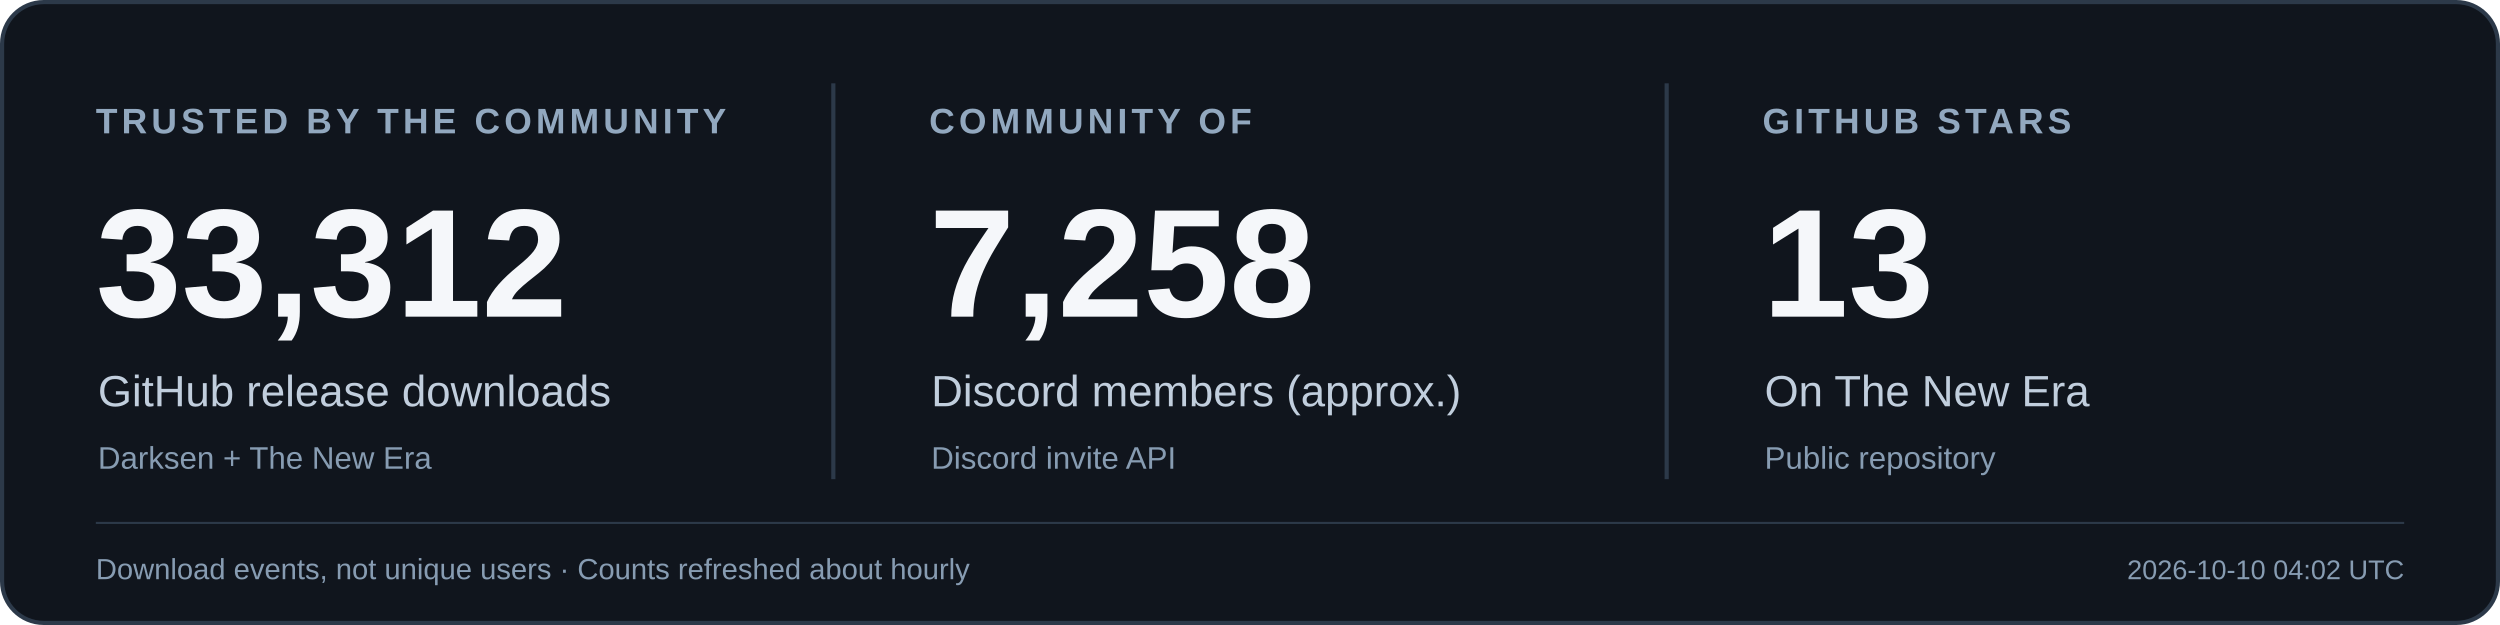
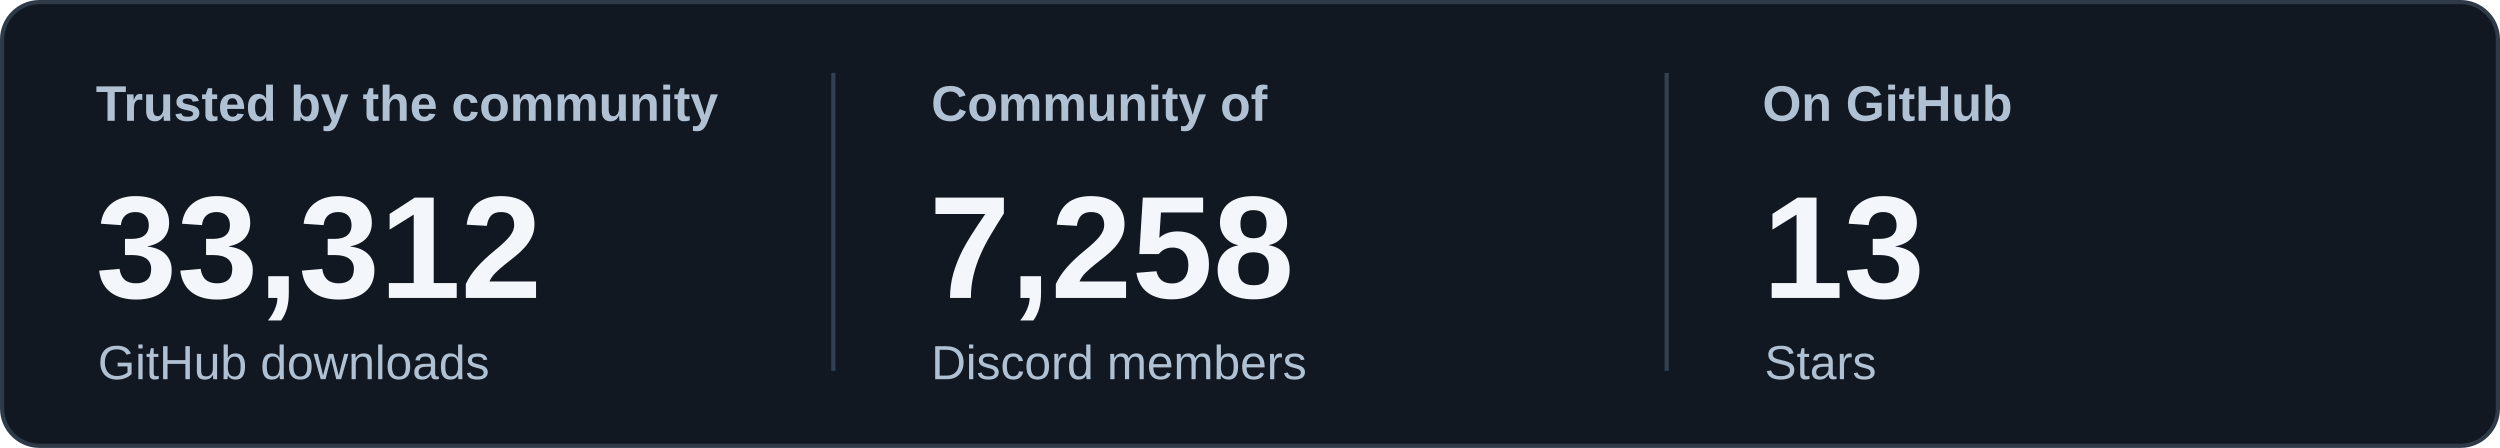
- <svg xmlns="http://www.w3.org/2000/svg" width="1200" height="300" viewBox="0 0 1200 300" role="img" aria-labelledby="title desc">
-   <rect x="1" y="1" width="1198" height="298" rx="20" fill="#10151d" stroke="#2c3949" stroke-width="2" />
-   <path d="M400 40v190M800 40v190" stroke="#2c3949" stroke-width="2" />
+ <svg xmlns="http://www.w3.org/2000/svg" width="1200" height="215" viewBox="0 0 1200 215" role="img" aria-labelledby="title desc">
+   <rect x="1" y="1" width="1198" height="213" rx="18" fill="#111821" stroke="#2f3a49" stroke-width="2" />
+   <path d="M400 35V178 M800 35V178" stroke="#324053" stroke-width="2" />
  <g font-family="Arial, Helvetica, sans-serif">
-     <text x="46" y="64" font-size="17" font-weight="700" letter-spacing="2" fill="#92a8bf">TRUSTED BY THE COMMUNITY</text>
-     <text x="46" y="152" font-size="74" font-weight="700" fill="#f5f7fa">33,312</text>
-     <text x="47" y="195" font-size="21" fill="#c1cedd">GitHub release downloads</text>
-     <text x="47" y="225" font-size="15" fill="#879cb2">Darksen + The New Era</text>
-     <text x="446" y="64" font-size="17" font-weight="700" letter-spacing="2" fill="#92a8bf">COMMUNITY OF</text>
-     <text x="446" y="152" font-size="74" font-weight="700" fill="#f5f7fa">7,258</text>
-     <text x="447" y="195" font-size="21" fill="#c1cedd">Discord members (approx.)</text>
-     <text x="447" y="225" font-size="15" fill="#879cb2">Discord invite API</text>
-     <text x="846" y="64" font-size="17" font-weight="700" letter-spacing="2" fill="#92a8bf">GITHUB STARS</text>
-     <text x="846" y="152" font-size="74" font-weight="700" fill="#f5f7fa">13</text>
-     <text x="847" y="195" font-size="21" fill="#c1cedd">On The New Era</text>
-     <text x="847" y="225" font-size="15" fill="#879cb2">Public repository</text>
-     <path d="M46 251h1108" stroke="#2c3949" stroke-width="1" />
-     <text x="46" y="278" font-size="14" fill="#879cb2">Download events, not unique users  ·  Counts refreshed about hourly</text>
-     <text x="1154" y="278" text-anchor="end" font-size="13" fill="#879cb2">2026-10-10 04:02 UTC</text>
+     <text x="46" y="58" font-size="24" font-weight="600" fill="#b0c1d4">Trusted by the community</text>
+     <text x="46" y="143" font-size="70" font-weight="700" fill="#f3f6fa">33,312</text>
+     <text x="47" y="182" font-size="23" fill="#b0c1d4">GitHub downloads</text>
+     <text x="447" y="58" font-size="24" font-weight="600" fill="#b0c1d4">Community of</text>
+     <text x="446" y="143" font-size="70" font-weight="700" fill="#f3f6fa">7,258</text>
+     <text x="447" y="182" font-size="23" fill="#b0c1d4">Discord members</text>
+     <text x="846" y="58" font-size="24" font-weight="600" fill="#b0c1d4">On GitHub</text>
+     <text x="846" y="143" font-size="70" font-weight="700" fill="#f3f6fa">13</text>
+     <text x="847" y="182" font-size="23" fill="#b0c1d4">Stars</text>
  </g>
</svg>
